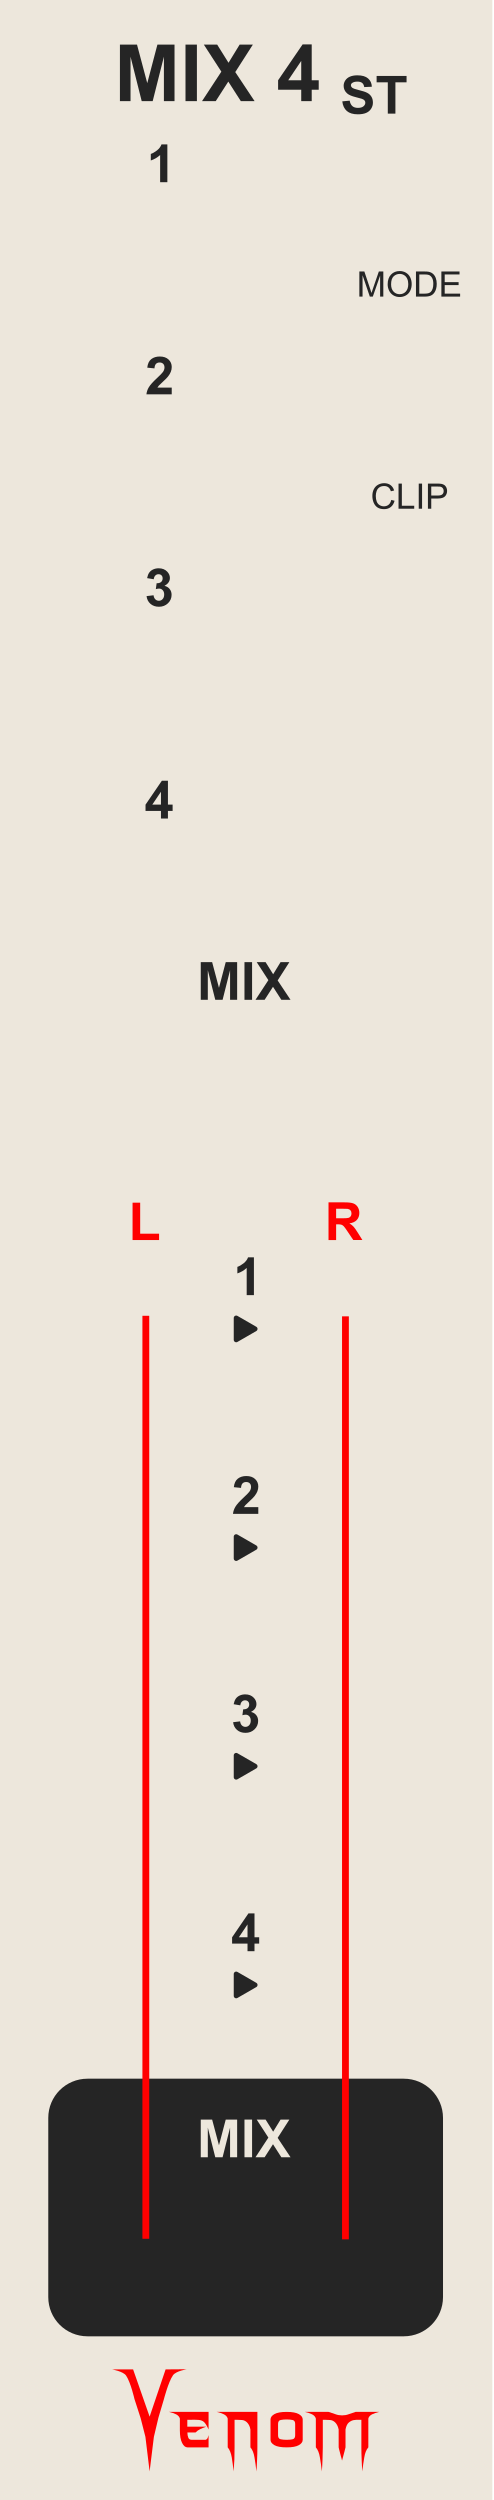
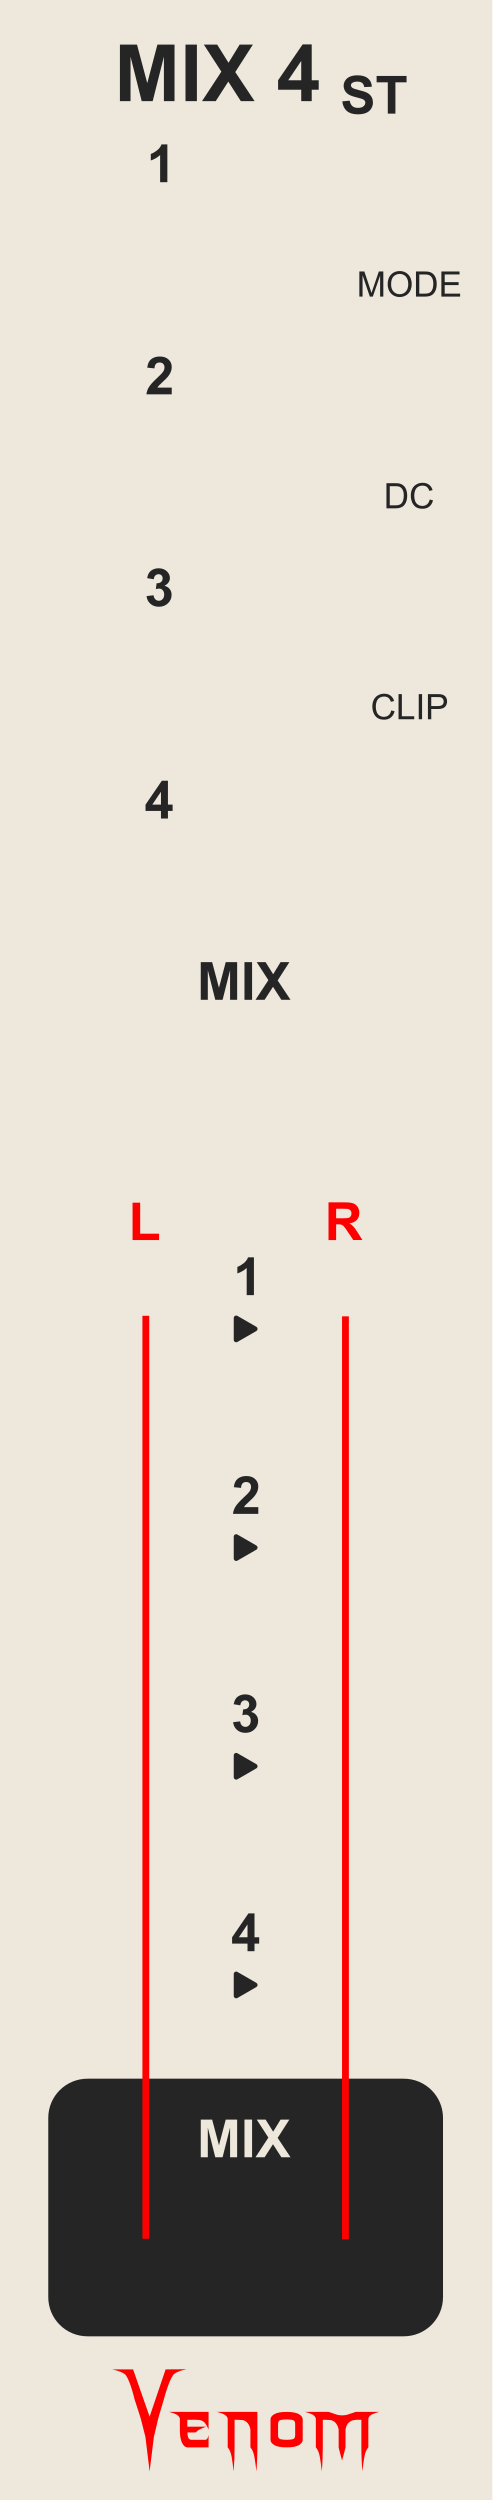
<svg xmlns="http://www.w3.org/2000/svg" width="75" height="380" viewBox="0 0 75 380" version="1.1" id="svg100">
  <defs id="defs7">
    <rect x="85" y="10" width="51.058" height="25" id="rect29906" />
    <linearGradient id="a8e142bb-541b-4903-be63-d5d069028a5d" x1="22.5" x2="22.5" y2="380" gradientUnits="userSpaceOnUse">
      <stop offset="0" stop-color="#ebebeb" id="stop2" />
      <stop offset="1" stop-color="#e1e1e1" id="stop4" />
    </linearGradient>
  </defs>
  <g id="aea613ef-74be-49bf-be45-c0734aee674b" data-name="FND BG" style="fill:#ede7dc;fill-opacity:1" transform="matrix(1.666667,0,0,1,-0.1627407,0)">
    <rect width="45" height="380" fill="url(#a8e142bb-541b-4903-be63-d5d069028a5d)" id="rect9" style="fill:#ede7dc;fill-opacity:1" x="0" y="0" />
  </g>
-   <g id="g98000">
+   <g id="f45e0130-37b7-4f8b-95b3-6408baa23eb1" data-name="components" style="display:inline" />
+   <g id="g42796" transform="matrix(0.304583,0,0,0.304583,14.27481,-12.68508)" style="fill:#ff0000">
+     <g aria-label="enom" id="text4270-27" style="font-size:49.389px;line-height:1.25;font-family:'NECK ROMANCER';-inkscape-font-specification:'NECK ROMANCER, Normal';font-variant-ligatures:none;text-align:center;text-anchor:middle;fill:#ff0000;stroke-width:2.646">
+       <path d="m 46.609,1249.244 q 0,1.158 0,3.425 3.183,0 9.453,0 -1.64,0.579 -2.99,1.206 -1.35,0.627 -2.363,1.688 -1.35,0 -4.051,0 0,1.495 0.434,2.556 0.386,1.109 1.833,1.109 2.267,0 6.801,0 0.482,-0.145 0.868,-0.627 0.338,-0.53 0.627,-1.736 0,2.026 0,6.125 -3.521,0 -10.563,0 -1.543,0 -2.653,-2.219 -1.109,-2.17 -1.109,-6.318 0,-1.978 0,-5.836 -0.386,-1.35 -1.881,-2.122 -1.495,-0.724 -3.569,-1.206 6.608,0 19.775,0 0,2.942 0,8.778 -1.206,-2.701 -2.219,-3.666 -1.013,-0.965 -2.701,-1.109 -0.916,-0.097 -2.17,-0.097 -1.206,0.048 -2.846,0.048 -0.241,0 -0.675,0 z" id="path42762" style="fill:#ff0000" />
+       <path d="m 81.577,1245.289 q 0,5.884 0,17.701 0,3.087 -0.145,6.077 -0.096,3.039 -0.338,5.933 -0.386,-3.714 -0.965,-6.994 -0.531,-3.328 -2.026,-5.016 0,-2.99 0,-8.923 -0.241,-1.351 -0.723,-2.219 -0.482,-0.868 -1.061,-1.399 -1.109,-1.013 -2.412,-1.109 -1.35,-0.097 -2.267,-0.097 -0.482,0 -1.447,0 0,4.582 0,13.746 0,3.087 -0.096,6.077 -0.145,3.039 -0.386,5.933 -0.386,-3.714 -0.916,-6.994 -0.579,-3.328 -2.026,-5.016 0,-4.823 0,-14.373 -0.386,-1.35 -1.881,-2.122 -1.495,-0.724 -3.569,-1.206 6.752,0 20.257,0 z" id="path42764" style="fill:#ff0000" />
+       <path d="m 104.197,1249.051 q 0,3.376 0,10.177 0,1.543 -1.929,2.653 -1.929,1.109 -6.077,1.109 -4.196,0 -6.125,-1.109 -1.929,-1.109 -1.929,-2.653 0,-3.376 0,-10.177 0,-1.543 1.929,-2.653 1.929,-1.109 6.125,-1.109 4.148,0 6.077,1.109 1.929,1.109 1.929,2.653 z m -3.762,7.91 q 0,-1.881 0,-5.643 0,-1.688 -1.254,-1.978 -1.206,-0.289 -2.99,-0.289 -1.833,0 -3.039,0.289 -1.254,0.289 -1.254,1.978 0,1.881 0,5.643 0,1.688 1.254,1.977 1.206,0.289 3.039,0.289 1.785,0 2.99,-0.289 1.254,-0.289 1.254,-1.977 z" id="path42766" style="fill:#ff0000" />
+       <path d="m 142.348,1245.289 q -2.026,0.482 -3.521,1.206 -1.543,0.772 -1.881,2.122 0,4.775 0,14.373 -1.495,1.688 -2.026,5.016 -0.579,3.28 -0.965,6.994 -0.241,-2.894 -0.338,-5.933 -0.145,-2.99 -0.145,-6.077 0,-4.582 0,-13.746 -0.482,0 -1.399,0 -0.531,0 -1.158,0 -0.627,0 -1.302,0.145 -1.254,0.241 -2.412,1.206 -1.158,0.965 -1.64,3.473 0,2.99 0,8.923 -0.145,0.627 -0.289,1.109 -0.097,0.482 -0.193,0.82 -0.531,1.978 -0.386,1.351 0.193,-0.627 -0.289,1.158 -0.097,0.338 -0.241,0.868 -0.145,0.531 -0.338,1.302 -0.145,-0.675 -0.289,-1.206 -0.145,-0.482 -0.241,-0.82 -0.531,-2.026 -0.338,-1.302 0.193,0.772 -0.434,-1.688 -0.048,-0.289 -0.193,-0.724 -0.097,-0.386 -0.193,-0.868 0,-2.99 0,-8.923 -0.289,-1.351 -0.772,-2.219 -0.482,-0.868 -1.061,-1.399 -1.109,-1.013 -2.412,-1.109 -1.302,-0.097 -2.267,-0.097 -0.482,0 -1.399,0 0,4.582 0,13.746 0,3.087 -0.145,6.077 -0.097,3.039 -0.338,5.933 -0.386,-3.714 -0.965,-6.994 -0.531,-3.328 -2.026,-5.016 0,-4.823 0,-14.373 -0.386,-1.35 -1.881,-2.122 -1.495,-0.724 -3.569,-1.206 3.955,0 11.768,0 1.158,0.386 3.473,1.157 0.772,0.289 1.592,0.434 0.82,0.145 1.688,0.145 0.868,0 1.736,-0.145 0.82,-0.145 1.592,-0.434 1.158,-0.386 3.424,-1.157 3.955,0 11.768,0 z" id="path42768" style="fill:#ff0000" />
+     </g>
+     <g aria-label="V" transform="matrix(1.236317,0,0,0.8088538,-497.8809,123.4859)" id="text4270-3-5-2" style="font-size:78.506px;line-height:1.25;font-family:Nosferotica;-inkscape-font-specification:'Nosferotica, Normal';font-variant-ligatures:none;text-align:center;text-anchor:middle;fill:#ff0000;stroke-width:3.271">
+       <path d="m 431.65,1360.686 8.574,-0.102 c 0,0 -4.408,1.088 -5.599,3.728 -1.881,4.169 -3.642,14.663 -3.642,14.663 l -2.233,11.519 -1.833,11.831 -1.718,21.311 -1.695,-21.311 -1.922,-11.521 -2.501,-11.829 c 0,0 -1.52,-10.287 -3.383,-14.483 -1.145,-2.579 -5.634,-3.806 -5.634,-3.806 h 8.466 l 6.669,29.157 z" id="path30410" style="fill:#ff0000" />
+     </g>
+   </g>
+   <text xml:space="preserve" id="text29904" style="font-weight:bold;font-size:8px;line-height:1.25;font-family:Arial;-inkscape-font-specification:'Arial, Bold';font-variant-ligatures:none;text-align:center;white-space:pre;shape-inside:url(#rect29906)" />
+   <g id="g87069">
    <g aria-label="ST" id="text9323-6-3-6-1-4-5" style="font-weight:bold;font-size:8px;line-height:1.25;font-family:Arial;-inkscape-font-specification:'Arial, Bold';font-variant-ligatures:none;text-align:center;text-anchor:middle;display:inline;fill:#252525" transform="translate(6,2)">
      <path d="m 46.027,13.408 1.125,-0.109 q 0.102,0.566 0.41,0.832 0.312,0.266 0.84,0.266 0.559,0 0.84,-0.234 0.285,-0.238 0.285,-0.555 0,-0.203 -0.121,-0.344 -0.117,-0.145 -0.414,-0.25 -0.203,-0.07 -0.926,-0.25 -0.93,-0.23 -1.305,-0.566 -0.527,-0.473 -0.527,-1.152 0,-0.438 0.246,-0.816 0.25,-0.383 0.715,-0.582 0.469,-0.199 1.129,-0.199 1.078,0 1.621,0.473 0.547,0.473 0.574,1.262 l -1.156,0.051 q -0.074,-0.441 -0.32,-0.633 -0.242,-0.195 -0.73,-0.195 -0.504,0 -0.789,0.207 -0.184,0.133 -0.184,0.355 0,0.203 0.172,0.348 0.219,0.184 1.062,0.383 0.844,0.199 1.246,0.414 0.406,0.211 0.633,0.582 0.23,0.367 0.23,0.91 0,0.492 -0.273,0.922 -0.273,0.43 -0.773,0.641 -0.5,0.207 -1.246,0.207 -1.086,0 -1.668,-0.5 -0.582,-0.504 -0.695,-1.465 z" id="path8017" />
      <path d="M 52.945,15.271 V 10.513 H 51.246 V 9.544 h 4.551 v 0.969 h -1.695 v 4.758 z" id="path8019" />
    </g>
    <rect x="7.337" y="315.962" width="60" height="39.157" rx="5.957" fill="#1f1f1f" id="rect56" style="fill:#252525;fill-opacity:1;stroke-width:1.45" />
    <g aria-label="MIX" id="text9323" style="font-weight:bold;font-size:8px;line-height:1.25;font-family:Arial;-inkscape-font-specification:'Arial, Bold';font-variant-ligatures:none;text-align:center;text-anchor:middle;fill:#252525;fill-opacity:1" transform="translate(15)">
      <path d="m 15.515,151.972 v -5.727 h 1.73 l 1.039,3.906 1.027,-3.906 h 1.734 v 5.727 h -1.074 v -4.508 l -1.137,4.508 h -1.113 l -1.133,-4.508 v 4.508 z" id="path79773" style="fill:#252525;fill-opacity:1" />
      <path d="m 22.16,151.972 v -5.727 h 1.156 v 5.727 z" id="path79775" style="fill:#252525;fill-opacity:1" />
      <path d="m 23.835,151.972 1.957,-2.988 -1.773,-2.738 h 1.352 l 1.148,1.84 1.125,-1.84 h 1.34 l -1.781,2.781 1.957,2.945 h -1.395 l -1.27,-1.98 -1.273,1.98 z" id="path79777" style="fill:#252525;fill-opacity:1" />
    </g>
    <g aria-label="1" id="text9323-6" style="font-weight:bold;font-size:8px;line-height:1.25;font-family:Arial;-inkscape-font-specification:'Arial, Bold';font-variant-ligatures:none;text-align:center;text-anchor:middle;fill:#252525;fill-opacity:1" transform="translate(14.01774,0.5314984)">
      <path d="m 11.42,27.167 h -1.098 v -4.137 q -0.602,0.562 -1.418,0.832 v -0.996 q 0.43,-0.141 0.934,-0.531 0.504,-0.395 0.691,-0.918 h 0.891 z" id="path79761" style="fill:#252525;fill-opacity:1" />
    </g>
    <g aria-label="2" id="text9323-6-3" style="font-weight:bold;font-size:8px;line-height:1.25;font-family:Arial;-inkscape-font-specification:'Arial, Bold';font-variant-ligatures:none;text-align:center;text-anchor:middle;fill:#252525;fill-opacity:1" transform="translate(14.01774,0.5314984)">
      <path d="m 12.086,58.387 v 1.02 H 8.238 q 0.062,-0.578 0.375,-1.094 0.312,-0.52 1.234,-1.375 0.742,-0.691 0.91,-0.938 0.227,-0.34 0.227,-0.672 0,-0.367 -0.199,-0.562 -0.195,-0.199 -0.543,-0.199 -0.344,0 -0.547,0.207 -0.203,0.207 -0.234,0.688 l -1.094,-0.109 q 0.098,-0.906 0.613,-1.301 0.516,-0.395 1.289,-0.395 0.848,0 1.332,0.457 0.484,0.457 0.484,1.137 0,0.387 -0.141,0.738 -0.137,0.348 -0.438,0.73 -0.199,0.254 -0.719,0.73 -0.52,0.477 -0.66,0.633 -0.137,0.156 -0.223,0.305 z" id="path79764" style="fill:#252525;fill-opacity:1" />
    </g>
    <g aria-label="3" id="text9323-6-3-4" style="font-weight:bold;font-size:8px;line-height:1.25;font-family:Arial;-inkscape-font-specification:'Arial, Bold';font-variant-ligatures:none;text-align:center;text-anchor:middle;fill:#252525;fill-opacity:1" transform="translate(14.01774,0.5314984)">
      <path d="m 8.26,90.078 1.062,-0.129 q 0.051,0.406 0.273,0.621 0.223,0.215 0.539,0.215 0.34,0 0.57,-0.258 0.234,-0.258 0.234,-0.695 0,-0.414 -0.223,-0.656 -0.223,-0.242 -0.543,-0.242 -0.211,0 -0.504,0.082 l 0.121,-0.895 q 0.445,0.012 0.68,-0.191 0.234,-0.207 0.234,-0.547 0,-0.289 -0.172,-0.461 -0.172,-0.172 -0.457,-0.172 -0.281,0 -0.48,0.195 -0.199,0.195 -0.242,0.57 L 8.342,87.344 q 0.105,-0.52 0.316,-0.828 0.215,-0.312 0.594,-0.488 0.383,-0.18 0.855,-0.18 0.809,0 1.297,0.516 0.402,0.422 0.402,0.953 0,0.754 -0.824,1.203 0.492,0.105 0.785,0.473 0.297,0.367 0.297,0.887 0,0.754 -0.551,1.285 -0.551,0.531 -1.371,0.531 -0.777,0 -1.289,-0.445 -0.512,-0.449 -0.594,-1.172 z" id="path79767" style="fill:#252525;fill-opacity:1" />
    </g>
    <g aria-label="4" id="text9323-6-3-4-7" style="font-weight:bold;font-size:8px;line-height:1.25;font-family:Arial;-inkscape-font-specification:'Arial, Bold';font-variant-ligatures:none;text-align:center;text-anchor:middle;fill:#252525;fill-opacity:1" transform="translate(14.01774,0.5314984)">
      <path d="m 10.447,123.886 v -1.152 H 8.103 v -0.961 l 2.484,-3.637 h 0.922 v 3.633 h 0.711 v 0.965 h -0.711 v 1.152 z m 0,-2.117 v -1.957 l -1.316,1.957 z" id="path79770" style="fill:#252525;fill-opacity:1" />
    </g>
    <g aria-label="1" id="text9323-6-6" style="font-weight:bold;font-size:8px;line-height:1.25;font-family:Arial;-inkscape-font-specification:'Arial, Bold';font-variant-ligatures:none;text-align:center;text-anchor:middle;fill:#252525;fill-opacity:1" transform="translate(27.17531,2)">
      <path d="m 11.42,194.865 h -1.098 v -4.137 q -0.602,0.562 -1.418,0.832 v -0.996 q 0.43,-0.141 0.934,-0.531 0.504,-0.395 0.691,-0.918 h 0.891 z" id="path79780" style="fill:#252525;fill-opacity:1" />
    </g>
    <g aria-label="2" id="text9323-6-3-6" style="font-weight:bold;font-size:8px;line-height:1.25;font-family:Arial;-inkscape-font-specification:'Arial, Bold';font-variant-ligatures:none;text-align:center;text-anchor:middle;fill:#252525;fill-opacity:1" transform="translate(27.17531,2)">
      <path d="m 12.086,227.086 v 1.02 H 8.238 q 0.062,-0.578 0.375,-1.094 0.312,-0.52 1.234,-1.375 0.742,-0.691 0.91,-0.938 0.227,-0.34 0.227,-0.672 0,-0.367 -0.199,-0.562 -0.195,-0.199 -0.543,-0.199 -0.344,0 -0.547,0.207 -0.203,0.207 -0.234,0.688 l -1.094,-0.109 q 0.098,-0.906 0.613,-1.301 0.516,-0.395 1.289,-0.395 0.848,0 1.332,0.457 0.484,0.457 0.484,1.137 0,0.387 -0.141,0.738 -0.137,0.348 -0.438,0.73 -0.199,0.254 -0.719,0.73 -0.52,0.477 -0.66,0.633 -0.137,0.156 -0.223,0.305 z" id="path79783" style="fill:#252525;fill-opacity:1" />
    </g>
    <g aria-label="3" id="text9323-6-3-4-2" style="font-weight:bold;font-size:8px;line-height:1.25;font-family:Arial;-inkscape-font-specification:'Arial, Bold';font-variant-ligatures:none;text-align:center;text-anchor:middle;fill:#252525;fill-opacity:1" transform="translate(27.17531,2)">
      <path d="m 8.26,259.776 1.062,-0.129 q 0.051,0.406 0.273,0.621 0.223,0.215 0.539,0.215 0.34,0 0.57,-0.258 0.234,-0.258 0.234,-0.695 0,-0.414 -0.223,-0.656 -0.223,-0.242 -0.543,-0.242 -0.211,0 -0.504,0.082 l 0.121,-0.895 q 0.445,0.012 0.68,-0.191 0.234,-0.207 0.234,-0.547 0,-0.289 -0.172,-0.461 -0.172,-0.172 -0.457,-0.172 -0.281,0 -0.48,0.195 -0.199,0.195 -0.242,0.57 l -1.012,-0.172 q 0.105,-0.52 0.316,-0.828 0.215,-0.312 0.594,-0.488 0.383,-0.18 0.855,-0.18 0.809,0 1.297,0.516 0.402,0.422 0.402,0.953 0,0.754 -0.824,1.203 0.492,0.105 0.785,0.473 0.297,0.367 0.297,0.887 0,0.754 -0.551,1.285 -0.551,0.531 -1.371,0.531 -0.777,0 -1.289,-0.445 -0.512,-0.449 -0.594,-1.172 z" id="path79786" style="fill:#252525;fill-opacity:1" />
    </g>
    <g aria-label="4" id="text9323-6-3-4-7-9" style="font-weight:bold;font-size:8px;line-height:1.25;font-family:Arial;-inkscape-font-specification:'Arial, Bold';font-variant-ligatures:none;text-align:center;text-anchor:middle;fill:#252525;fill-opacity:1" transform="translate(27.17531,2)">
      <path d="m 10.447,294.584 v -1.152 H 8.103 v -0.961 l 2.484,-3.637 h 0.922 v 3.633 h 0.711 v 0.965 h -0.711 v 1.152 z m 0,-2.117 v -1.957 l -1.316,1.957 z" id="path79789" style="fill:#252525;fill-opacity:1" />
    </g>
    <g aria-label="MIX 4" id="text9323-12" style="font-weight:bold;font-size:12px;line-height:1.25;font-family:Arial;-inkscape-font-specification:'Arial, Bold';font-variant-ligatures:none;text-align:center;text-anchor:middle;fill:#252525;fill-opacity:1" transform="translate(11)">
      <path d="M 7.229,15.372 V 6.783 H 9.825 l 1.559,5.859 1.541,-5.859 h 2.602 V 15.372 H 13.914 V 8.611 L 12.209,15.372 H 10.539 L 8.84,8.611 v 6.762 z" id="path79752" style="fill:#252525;fill-opacity:1" />
      <path d="M 17.196,15.372 V 6.783 h 1.734 v 8.59 z" id="path79754" style="fill:#252525;fill-opacity:1" />
      <path d="M 19.709,15.372 22.645,10.89 19.985,6.783 h 2.027 l 1.723,2.76 1.688,-2.76 h 2.01 l -2.672,4.172 2.936,4.418 h -2.092 l -1.904,-2.971 -1.91,2.971 z" id="path79756" style="fill:#252525;fill-opacity:1" />
      <path d="m 34.786,15.372 v -1.729 h -3.516 v -1.441 l 3.727,-5.455 h 1.383 v 5.449 h 1.066 v 1.447 h -1.066 v 1.729 z m 0,-3.176 V 9.261 l -1.975,2.936 z" id="path79758" style="fill:#252525;fill-opacity:1" />
    </g>
    <path d="m 38.959,268.151 -2.872,-1.658 a 0.372,0.372 0 0 0 -0.558,0.322 v 3.316 a 0.372,0.372 0 0 0 0.558,0.322 l 2.872,-1.658 a 0.372,0.372 0 0 0 0,-0.644 z" fill="#1f1f1f" id="path26" style="fill:#252525;fill-opacity:1" />
    <path d="m 38.959,301.39 -2.872,-1.658 a 0.372,0.372 0 0 0 -0.558,0.322 v 3.316 a 0.372,0.372 0 0 0 0.558,0.322 l 2.872,-1.658 a 0.372,0.372 0 0 0 0,-0.644 z" fill="#1f1f1f" id="path26-1" style="fill:#252525;fill-opacity:1" />
    <path d="m 38.959,234.911 -2.872,-1.658 a 0.372,0.372 0 0 0 -0.558,0.322 v 3.316 a 0.372,0.372 0 0 0 0.558,0.322 l 2.872,-1.658 a 0.372,0.372 0 0 0 0,-0.644 z" fill="#1f1f1f" id="path26-2" style="fill:#252525;fill-opacity:1" />
    <path d="m 38.959,201.672 -2.872,-1.658 a 0.372,0.372 0 0 0 -0.558,0.322 v 3.316 a 0.372,0.372 0 0 0 0.558,0.322 l 2.872,-1.658 a 0.372,0.372 0 0 0 0,-0.644 z" fill="#1f1f1f" id="path26-8" style="fill:#252525;fill-opacity:1" />
    <g aria-label="MODE" id="text92548" style="font-size:5.333px;line-height:1.25;font-family:Arial;-inkscape-font-specification:'Arial, Normal';font-variant-ligatures:none;text-align:center;text-anchor:middle;fill:#252525">
      <path d="m 54.621,45.084 v -3.818 h 0.76 l 0.904,2.703 q 0.125,0.378 0.182,0.565 0.065,-0.208 0.203,-0.612 l 0.914,-2.656 h 0.68 v 3.818 h -0.487 v -3.195 l -1.109,3.195 h -0.456 l -1.104,-3.25 v 3.25 z" id="path97921" />
      <path d="m 58.925,43.225 q 0,-0.951 0.51,-1.487 0.51,-0.539 1.318,-0.539 0.529,0 0.953,0.253 0.424,0.253 0.646,0.706 0.224,0.451 0.224,1.023 0,0.581 -0.234,1.039 -0.234,0.458 -0.664,0.695 -0.43,0.234 -0.927,0.234 -0.539,0 -0.964,-0.26 -0.424,-0.26 -0.643,-0.711 -0.219,-0.451 -0.219,-0.953 z m 0.521,0.008 q 0,0.69 0.37,1.089 0.372,0.396 0.932,0.396 0.57,0 0.937,-0.401 0.37,-0.401 0.37,-1.138 0,-0.466 -0.159,-0.812 -0.156,-0.349 -0.461,-0.539 -0.302,-0.193 -0.68,-0.193 -0.536,0 -0.924,0.37 -0.385,0.367 -0.385,1.229 z" id="path97923" />
      <path d="m 63.227,45.084 v -3.818 h 1.315 q 0.445,0 0.68,0.055 0.328,0.076 0.56,0.273 0.302,0.255 0.451,0.654 0.151,0.396 0.151,0.906 0,0.435 -0.102,0.771 -0.102,0.336 -0.26,0.557 -0.159,0.219 -0.349,0.346 -0.188,0.125 -0.456,0.19 -0.266,0.065 -0.612,0.065 z m 0.505,-0.451 h 0.815 q 0.378,0 0.591,-0.07 0.216,-0.07 0.344,-0.198 0.18,-0.18 0.279,-0.482 0.102,-0.305 0.102,-0.737 0,-0.599 -0.198,-0.919 -0.195,-0.323 -0.477,-0.432 -0.203,-0.078 -0.654,-0.078 H 63.733 Z" id="path97925" />
      <path d="m 67.089,45.084 v -3.818 h 2.76 v 0.451 h -2.255 v 1.169 h 2.112 v 0.448 h -2.112 v 1.299 h 2.344 v 0.451 z" id="path97927" />
    </g>
-     <g aria-label="CLIP" id="text92548-7" style="font-size:5.333px;line-height:1.25;font-family:Arial;-inkscape-font-specification:'Arial, Normal';font-variant-ligatures:none;text-align:center;text-anchor:middle;fill:#252525">
+     <g aria-label="CLIP" id="text92548-7" style="font-size:5.333px;line-height:1.25;font-family:Arial;-inkscape-font-specification:'Arial, Normal';font-variant-ligatures:none;text-align:center;text-anchor:middle;fill:#252525" transform="translate(0,32)">
      <path d="m 59.47,75.986 0.505,0.128 q -0.159,0.622 -0.573,0.951 -0.411,0.326 -1.008,0.326 -0.617,0 -1.005,-0.25 -0.385,-0.253 -0.589,-0.729 -0.201,-0.477 -0.201,-1.023 0,-0.596 0.227,-1.039 0.229,-0.445 0.648,-0.674 0.422,-0.232 0.927,-0.232 0.573,0 0.964,0.292 0.391,0.292 0.544,0.82 l -0.497,0.117 q -0.133,-0.417 -0.385,-0.607 -0.253,-0.19 -0.635,-0.19 -0.44,0 -0.737,0.211 -0.294,0.211 -0.414,0.568 -0.12,0.354 -0.12,0.732 0,0.487 0.141,0.852 0.143,0.362 0.443,0.542 0.299,0.18 0.648,0.18 0.424,0 0.719,-0.245 0.294,-0.245 0.398,-0.727 z" id="path97930" />
      <path d="m 60.576,77.325 v -3.818 h 0.505 v 3.367 h 1.88 v 0.451 z" id="path97932" />
      <path d="m 63.649,77.325 v -3.818 h 0.505 v 3.818 z" id="path97934" />
      <path d="m 65.045,77.325 v -3.818 h 1.44 q 0.38,0 0.581,0.036 0.281,0.047 0.471,0.18 0.19,0.13 0.305,0.367 0.117,0.237 0.117,0.521 0,0.487 -0.31,0.826 -0.31,0.336 -1.12,0.336 h -0.979 v 1.552 z m 0.505,-2.003 h 0.987 q 0.49,0 0.695,-0.182 0.206,-0.182 0.206,-0.513 0,-0.24 -0.122,-0.409 -0.12,-0.172 -0.318,-0.227 -0.128,-0.034 -0.471,-0.034 h -0.977 z" id="path97936" />
    </g>
-   </g>
-   <g id="f45e0130-37b7-4f8b-95b3-6408baa23eb1" data-name="components" style="display:inline" />
-   <g id="g42796" transform="matrix(0.304583,0,0,0.304583,14.27481,-12.68508)" style="fill:#ff0000">
-     <g aria-label="enom" id="text4270-27" style="font-size:49.389px;line-height:1.25;font-family:'NECK ROMANCER';-inkscape-font-specification:'NECK ROMANCER, Normal';font-variant-ligatures:none;text-align:center;text-anchor:middle;fill:#ff0000;stroke-width:2.646">
-       <path d="m 46.609,1249.244 q 0,1.158 0,3.425 3.183,0 9.453,0 -1.64,0.579 -2.99,1.206 -1.35,0.627 -2.363,1.688 -1.35,0 -4.051,0 0,1.495 0.434,2.556 0.386,1.109 1.833,1.109 2.267,0 6.801,0 0.482,-0.145 0.868,-0.627 0.338,-0.53 0.627,-1.736 0,2.026 0,6.125 -3.521,0 -10.563,0 -1.543,0 -2.653,-2.219 -1.109,-2.17 -1.109,-6.318 0,-1.978 0,-5.836 -0.386,-1.35 -1.881,-2.122 -1.495,-0.724 -3.569,-1.206 6.608,0 19.775,0 0,2.942 0,8.778 -1.206,-2.701 -2.219,-3.666 -1.013,-0.965 -2.701,-1.109 -0.916,-0.097 -2.17,-0.097 -1.206,0.048 -2.846,0.048 -0.241,0 -0.675,0 z" id="path42762" style="fill:#ff0000" />
-       <path d="m 81.577,1245.289 q 0,5.884 0,17.701 0,3.087 -0.145,6.077 -0.096,3.039 -0.338,5.933 -0.386,-3.714 -0.965,-6.994 -0.531,-3.328 -2.026,-5.016 0,-2.99 0,-8.923 -0.241,-1.351 -0.723,-2.219 -0.482,-0.868 -1.061,-1.399 -1.109,-1.013 -2.412,-1.109 -1.35,-0.097 -2.267,-0.097 -0.482,0 -1.447,0 0,4.582 0,13.746 0,3.087 -0.096,6.077 -0.145,3.039 -0.386,5.933 -0.386,-3.714 -0.916,-6.994 -0.579,-3.328 -2.026,-5.016 0,-4.823 0,-14.373 -0.386,-1.35 -1.881,-2.122 -1.495,-0.724 -3.569,-1.206 6.752,0 20.257,0 z" id="path42764" style="fill:#ff0000" />
-       <path d="m 104.197,1249.051 q 0,3.376 0,10.177 0,1.543 -1.929,2.653 -1.929,1.109 -6.077,1.109 -4.196,0 -6.125,-1.109 -1.929,-1.109 -1.929,-2.653 0,-3.376 0,-10.177 0,-1.543 1.929,-2.653 1.929,-1.109 6.125,-1.109 4.148,0 6.077,1.109 1.929,1.109 1.929,2.653 z m -3.762,7.91 q 0,-1.881 0,-5.643 0,-1.688 -1.254,-1.978 -1.206,-0.289 -2.99,-0.289 -1.833,0 -3.039,0.289 -1.254,0.289 -1.254,1.978 0,1.881 0,5.643 0,1.688 1.254,1.977 1.206,0.289 3.039,0.289 1.785,0 2.99,-0.289 1.254,-0.289 1.254,-1.977 z" id="path42766" style="fill:#ff0000" />
-       <path d="m 142.348,1245.289 q -2.026,0.482 -3.521,1.206 -1.543,0.772 -1.881,2.122 0,4.775 0,14.373 -1.495,1.688 -2.026,5.016 -0.579,3.28 -0.965,6.994 -0.241,-2.894 -0.338,-5.933 -0.145,-2.99 -0.145,-6.077 0,-4.582 0,-13.746 -0.482,0 -1.399,0 -0.531,0 -1.158,0 -0.627,0 -1.302,0.145 -1.254,0.241 -2.412,1.206 -1.158,0.965 -1.64,3.473 0,2.99 0,8.923 -0.145,0.627 -0.289,1.109 -0.097,0.482 -0.193,0.82 -0.531,1.978 -0.386,1.351 0.193,-0.627 -0.289,1.158 -0.097,0.338 -0.241,0.868 -0.145,0.531 -0.338,1.302 -0.145,-0.675 -0.289,-1.206 -0.145,-0.482 -0.241,-0.82 -0.531,-2.026 -0.338,-1.302 0.193,0.772 -0.434,-1.688 -0.048,-0.289 -0.193,-0.724 -0.097,-0.386 -0.193,-0.868 0,-2.99 0,-8.923 -0.289,-1.351 -0.772,-2.219 -0.482,-0.868 -1.061,-1.399 -1.109,-1.013 -2.412,-1.109 -1.302,-0.097 -2.267,-0.097 -0.482,0 -1.399,0 0,4.582 0,13.746 0,3.087 -0.145,6.077 -0.097,3.039 -0.338,5.933 -0.386,-3.714 -0.965,-6.994 -0.531,-3.328 -2.026,-5.016 0,-4.823 0,-14.373 -0.386,-1.35 -1.881,-2.122 -1.495,-0.724 -3.569,-1.206 3.955,0 11.768,0 1.158,0.386 3.473,1.157 0.772,0.289 1.592,0.434 0.82,0.145 1.688,0.145 0.868,0 1.736,-0.145 0.82,-0.145 1.592,-0.434 1.158,-0.386 3.424,-1.157 3.955,0 11.768,0 z" id="path42768" style="fill:#ff0000" />
-     </g>
-     <g aria-label="V" transform="matrix(1.236317,0,0,0.8088538,-497.8809,123.4859)" id="text4270-3-5-2" style="font-size:78.506px;line-height:1.25;font-family:Nosferotica;-inkscape-font-specification:'Nosferotica, Normal';font-variant-ligatures:none;text-align:center;text-anchor:middle;fill:#ff0000;stroke-width:3.271">
-       <path d="m 431.65,1360.686 8.574,-0.102 c 0,0 -4.408,1.088 -5.599,3.728 -1.881,4.169 -3.642,14.663 -3.642,14.663 l -2.233,11.519 -1.833,11.831 -1.718,21.311 -1.695,-21.311 -1.922,-11.521 -2.501,-11.829 c 0,0 -1.52,-10.287 -3.383,-14.483 -1.145,-2.579 -5.634,-3.806 -5.634,-3.806 h 8.466 l 6.669,29.157 z" id="path30410" style="fill:#ff0000" />
+     <g aria-label="DC" id="text83416" style="font-size:5.333px;line-height:1.25;font-family:Arial;-inkscape-font-specification:'Arial, Normal';font-variant-ligatures:none;text-align:center;text-anchor:middle;fill:#252525">
+       <path d="m 58.739,77.265 v -3.818 h 1.315 q 0.445,0 0.68,0.055 0.328,0.076 0.56,0.273 0.302,0.255 0.451,0.654 0.151,0.396 0.151,0.906 0,0.435 -0.102,0.771 -0.102,0.336 -0.26,0.557 -0.159,0.219 -0.349,0.346 -0.188,0.125 -0.456,0.19 -0.266,0.065 -0.612,0.065 z m 0.505,-0.451 h 0.815 q 0.378,0 0.591,-0.07 0.216,-0.07 0.344,-0.198 0.18,-0.18 0.279,-0.482 0.102,-0.305 0.102,-0.737 0,-0.599 -0.198,-0.919 -0.195,-0.323 -0.477,-0.432 -0.203,-0.078 -0.654,-0.078 H 59.244 Z" id="path87000" />
+       <path d="m 65.315,75.926 0.505,0.128 q -0.159,0.622 -0.573,0.951 -0.411,0.326 -1.008,0.326 -0.617,0 -1.005,-0.25 -0.385,-0.253 -0.589,-0.729 -0.201,-0.477 -0.201,-1.023 0,-0.596 0.227,-1.039 0.229,-0.445 0.648,-0.674 0.422,-0.232 0.927,-0.232 0.573,0 0.964,0.292 0.391,0.292 0.544,0.82 l -0.497,0.117 q -0.133,-0.417 -0.385,-0.607 -0.253,-0.19 -0.635,-0.19 -0.44,0 -0.737,0.211 -0.294,0.211 -0.414,0.568 -0.12,0.354 -0.12,0.732 0,0.487 0.141,0.852 0.143,0.362 0.443,0.542 0.299,0.18 0.648,0.18 0.424,0 0.719,-0.245 0.294,-0.245 0.398,-0.727 z" id="path87002" />
    </g>
  </g>
-   <text xml:space="preserve" id="text29904" style="font-weight:bold;font-size:8px;line-height:1.25;font-family:Arial;-inkscape-font-specification:'Arial, Bold';font-variant-ligatures:none;text-align:center;white-space:pre;shape-inside:url(#rect29906)" />
  <g id="layer1" style="display:none">
    <circle style="fill:#ff0000;stroke:#ff0000;stroke-width:1.865;stroke-opacity:1" id="path1065-77" cx="37.337" cy="131.014" r="10.068" />
    <circle style="fill:#ff0000;stroke:#ff0000;stroke-width:2.373;stroke-opacity:1" id="path1065-77-3" cx="37.337" cy="168.254" r="12.813" />
    <circle style="fill:#ff0000;stroke:#ff0000;stroke-width:1.865;stroke-opacity:1" id="path1065-7-3" cx="37.337" cy="98.775" r="10.068" />
    <circle style="fill:#ff0000;stroke:#ff0000;stroke-width:1.865;stroke-opacity:1" id="path1065-7-1-6" cx="37.337" cy="66.535" r="10.068" />
    <circle style="fill:#ff0000;stroke:#ff0000;stroke-width:1.865;stroke-opacity:1" id="path1065-7-2-3" cx="37.337" cy="34.295" r="10.068" />
    <circle style="fill:#ff0000;stroke:#ff0000;stroke-width:1.949;stroke-opacity:1" id="path1065" cx="22.166" cy="301.712" r="10.525" />
    <circle style="fill:#ff0000;stroke:#ff0000;stroke-width:1.949;stroke-opacity:1" id="path1065-7" cx="22.166" cy="268.473" r="10.525" />
    <circle style="fill:#ff0000;stroke:#ff0000;stroke-width:1.949;stroke-opacity:1" id="path1065-7-1" cx="22.166" cy="235.233" r="10.525" />
    <circle style="fill:#ff0000;stroke:#ff0000;stroke-width:1.949;stroke-opacity:1" id="path1065-7-2" cx="22.166" cy="201.994" r="10.525" />
    <circle style="display:inline;fill:#ff0000;stroke:#ff0000;stroke-width:1.949;stroke-opacity:1" id="path1065-9" cx="52.508" cy="301.712" r="10.525" />
    <circle style="display:inline;fill:#ff0000;stroke:#ff0000;stroke-width:1.949;stroke-opacity:1" id="path1065-7-38" cx="52.508" cy="268.434" r="10.525" />
    <circle style="display:inline;fill:#ff0000;stroke:#ff0000;stroke-width:1.949;stroke-opacity:1" id="path1065-7-1-1" cx="52.508" cy="235.195" r="10.525" />
    <circle style="display:inline;fill:#ff0000;stroke:#ff0000;stroke-width:1.949;stroke-opacity:1" id="path1065-7-2-8" cx="52.508" cy="201.955" r="10.525" />
    <circle style="display:inline;fill:#ff0000;stroke:#ff0000;stroke-width:0.641;stroke-opacity:1" id="path1065-7-2-3-6" cx="62.28" cy="50.415" r="3.459" />
    <circle style="display:inline;fill:#ff0000;stroke:#ff0000;stroke-width:0.641;stroke-opacity:1" id="path1065-7-2-3-6-2" cx="62.28" cy="82.655" r="3.459" />
+     <circle style="display:inline;fill:#ff0000;stroke:#ff0000;stroke-width:0.641;stroke-opacity:1" id="path1065-7-2-3-6-2-5" cx="62.28" cy="114.894" r="3.459" />
    <circle style="fill:#ff0000;stroke:#ff0000;stroke-width:1.949;stroke-opacity:1" id="path1065-72" cx="22.166" cy="340.434" r="10.525" />
    <circle style="display:inline;fill:#ff0000;stroke:#ff0000;stroke-width:1.949;stroke-opacity:1" id="path1065-72-2" cx="52.508" cy="340.434" r="10.525" />
  </g>
  <g id="layer2" style="display:none">
    <g id="g79750" transform="translate(110.0001,144.9996)">
      <text xml:space="preserve" style="font-weight:bold;font-size:8px;line-height:1.25;font-family:Arial;-inkscape-font-specification:'Arial, Bold';font-variant-ligatures:none;text-align:center;text-anchor:middle;fill:#252525;fill-opacity:1" x="-87.94" y="6.972" id="text9323-7">
        <tspan id="tspan9321-1" x="-87.94" y="6.972">MIX</tspan>
      </text>
      <text xml:space="preserve" style="font-weight:bold;font-size:8px;line-height:1.25;font-family:Arial;-inkscape-font-specification:'Arial, Bold';font-variant-ligatures:none;text-align:center;text-anchor:middle;fill:#252525;fill-opacity:1" x="-99.504" y="-117.833" id="text9323-6-63">
        <tspan id="tspan9321-6-5" x="-99.504" y="-117.833">1</tspan>
      </text>
      <text xml:space="preserve" style="font-weight:bold;font-size:8px;line-height:1.25;font-family:Arial;-inkscape-font-specification:'Arial, Bold';font-variant-ligatures:none;text-align:center;text-anchor:middle;fill:#252525;fill-opacity:1" x="-99.736" y="-85.593" id="text9323-6-3-7">
        <tspan id="tspan9321-6-1-8" x="-99.736" y="-85.593">2</tspan>
      </text>
      <text xml:space="preserve" style="font-weight:bold;font-size:8px;line-height:1.25;font-family:Arial;-inkscape-font-specification:'Arial, Bold';font-variant-ligatures:none;text-align:center;text-anchor:middle;fill:#252525;fill-opacity:1" x="-99.817" y="-53.402" id="text9323-6-3-4-73">
        <tspan id="tspan9321-6-1-2-8" x="-99.817" y="-53.402">3</tspan>
      </text>
      <text xml:space="preserve" style="font-weight:bold;font-size:8px;line-height:1.25;font-family:Arial;-inkscape-font-specification:'Arial, Bold';font-variant-ligatures:none;text-align:center;text-anchor:middle;fill:#252525;fill-opacity:1" x="-99.82" y="-21.114" id="text9323-6-3-4-7-92">
        <tspan id="tspan9321-6-1-2-1-0" x="-99.82" y="-21.114">4</tspan>
      </text>
      <text xml:space="preserve" style="font-weight:bold;font-size:8px;line-height:1.25;font-family:Arial;-inkscape-font-specification:'Arial, Bold';font-variant-ligatures:none;text-align:center;text-anchor:middle;fill:#252525;fill-opacity:1" x="-99.504" y="49.865" id="text9323-6-6-4">
        <tspan id="tspan9321-6-6-6" x="-99.504" y="49.865">1</tspan>
      </text>
      <text xml:space="preserve" style="font-weight:bold;font-size:8px;line-height:1.25;font-family:Arial;-inkscape-font-specification:'Arial, Bold';font-variant-ligatures:none;text-align:center;text-anchor:middle;fill:#252525;fill-opacity:1" x="-99.736" y="83.105" id="text9323-6-3-6-1">
        <tspan id="tspan9321-6-1-0-6" x="-99.736" y="83.105">2</tspan>
      </text>
      <text xml:space="preserve" style="font-weight:bold;font-size:8px;line-height:1.25;font-family:Arial;-inkscape-font-specification:'Arial, Bold';font-variant-ligatures:none;text-align:center;text-anchor:middle;display:inline;fill:#252525;fill-opacity:1" x="-45.198" y="-130.104" id="text9323-6-3-6-1-4">
        <tspan id="tspan9321-6-1-0-6-2" x="-45.198" y="-130.104">ST</tspan>
      </text>
      <text xml:space="preserve" style="font-weight:bold;font-size:8px;line-height:1.25;font-family:Arial;-inkscape-font-specification:'Arial, Bold';font-variant-ligatures:none;text-align:center;text-anchor:middle;fill:#252525;fill-opacity:1" x="-99.817" y="116.296" id="text9323-6-3-4-2-0">
        <tspan id="tspan9321-6-1-2-5-7" x="-99.817" y="116.296">3</tspan>
      </text>
      <text xml:space="preserve" style="font-weight:bold;font-size:8px;line-height:1.25;font-family:Arial;-inkscape-font-specification:'Arial, Bold';font-variant-ligatures:none;text-align:center;text-anchor:middle;fill:#252525;fill-opacity:1" x="-99.82" y="149.584" id="text9323-6-3-4-7-9-7">
        <tspan id="tspan9321-6-1-2-1-3-7" x="-99.82" y="149.584">4</tspan>
      </text>
      <text xml:space="preserve" style="font-style:normal;font-variant:normal;font-weight:bold;font-stretch:normal;font-size:12px;line-height:1.25;font-family:Arial;-inkscape-font-specification:'Arial, Bold';font-variant-ligatures:none;font-variant-caps:normal;font-variant-numeric:normal;font-variant-east-asian:normal;text-align:center;text-anchor:middle;fill:#252525;fill-opacity:1" x="-87.95" y="-129.628" id="text9323-12-5">
        <tspan id="tspan9321-5-0" x="-87.95" y="-129.628">MIX 4</tspan>
      </text>
      <text xml:space="preserve" style="font-weight:bold;font-size:8px;line-height:1.25;font-family:Arial;-inkscape-font-specification:'Arial, Bold';font-variant-ligatures:none;text-align:center;text-anchor:middle;fill:#ede7dc;fill-opacity:1" x="-87.94" y="180.902" id="text9323-1-7">
        <tspan id="tspan9321-0-3" x="-87.94" y="180.902">MIX</tspan>
      </text>
    </g>
  </g>
  <g id="g75199">
    <g aria-label="L" id="text9323-6-3-6-1-4-6" style="font-weight:bold;font-size:8px;line-height:1.25;font-family:Arial;-inkscape-font-specification:'Arial, Bold';font-variant-ligatures:none;text-align:center;text-anchor:middle;display:inline;fill:#ff0000" transform="translate(137.6683,288.2496)">
      <path d="M -117.518,-99.763 V -105.443 h 1.156 v 4.715 h 2.875 v 0.965 z" id="path20381" style="fill:#ff0000" />
    </g>
    <g aria-label="R" id="text9323-6-3-6-1-4-6-5" style="font-weight:bold;font-size:8px;line-height:1.25;font-family:Arial;-inkscape-font-specification:'Arial, Bold';font-variant-ligatures:none;text-align:center;text-anchor:middle;display:inline;fill:#ff0000" transform="translate(167.9245,271.5211)">
      <path d="m -117.99,-83.035 v -5.727 h 2.434 q 0.918,0 1.332,0.156 0.418,0.152 0.668,0.547 0.25,0.395 0.25,0.902 0,0.645 -0.379,1.066 -0.379,0.418 -1.133,0.527 0.375,0.219 0.617,0.48 0.246,0.262 0.66,0.93 l 0.699,1.117 h -1.383 l -0.836,-1.246 q -0.445,-0.668 -0.609,-0.84 -0.164,-0.176 -0.348,-0.238 -0.184,-0.066 -0.582,-0.066 h -0.234 v 2.391 z m 1.156,-3.305 h 0.855 q 0.832,0 1.039,-0.07 0.207,-0.07 0.324,-0.242 0.117,-0.172 0.117,-0.43 0,-0.289 -0.156,-0.465 -0.152,-0.18 -0.434,-0.227 -0.141,-0.02 -0.844,-0.02 h -0.902 z" id="path20384" style="fill:#ff0000" />
    </g>
  </g>
  <g aria-label="MIX" id="text9323-1" style="font-weight:bold;font-size:8px;line-height:1.25;font-family:Arial;-inkscape-font-specification:'Arial, Bold';font-variant-ligatures:none;text-align:center;text-anchor:middle;fill:#ede7dc" transform="translate(15,2)">
    <path d="m 15.515,325.902 v -5.727 h 1.73 l 1.039,3.906 1.027,-3.906 h 1.734 v 5.727 h -1.074 v -4.508 l -1.137,4.508 h -1.113 l -1.133,-4.508 v 4.508 z" id="path79792" />
    <path d="m 22.16,325.902 v -5.727 h 1.156 v 5.727 z" id="path79794" />
    <path d="m 23.835,325.902 1.957,-2.988 -1.773,-2.738 h 1.352 l 1.148,1.84 1.125,-1.84 h 1.34 l -1.781,2.781 1.957,2.945 h -1.395 l -1.27,-1.98 -1.273,1.98 z" id="path79796" />
  </g>
  <g id="g75193">
    <path style="display:inline;fill:none;stroke:#ff0000;stroke-width:1.035px;stroke-linecap:butt;stroke-linejoin:miter;stroke-opacity:1" d="M 22.166,200 V 340.295" id="path20471" />
    <path style="display:inline;fill:none;stroke:#ff0000;stroke-width:1.035px;stroke-linecap:butt;stroke-linejoin:miter;stroke-opacity:1" d="M 52.508,200.085 V 340.38" id="path20471-5" />
  </g>
</svg>
